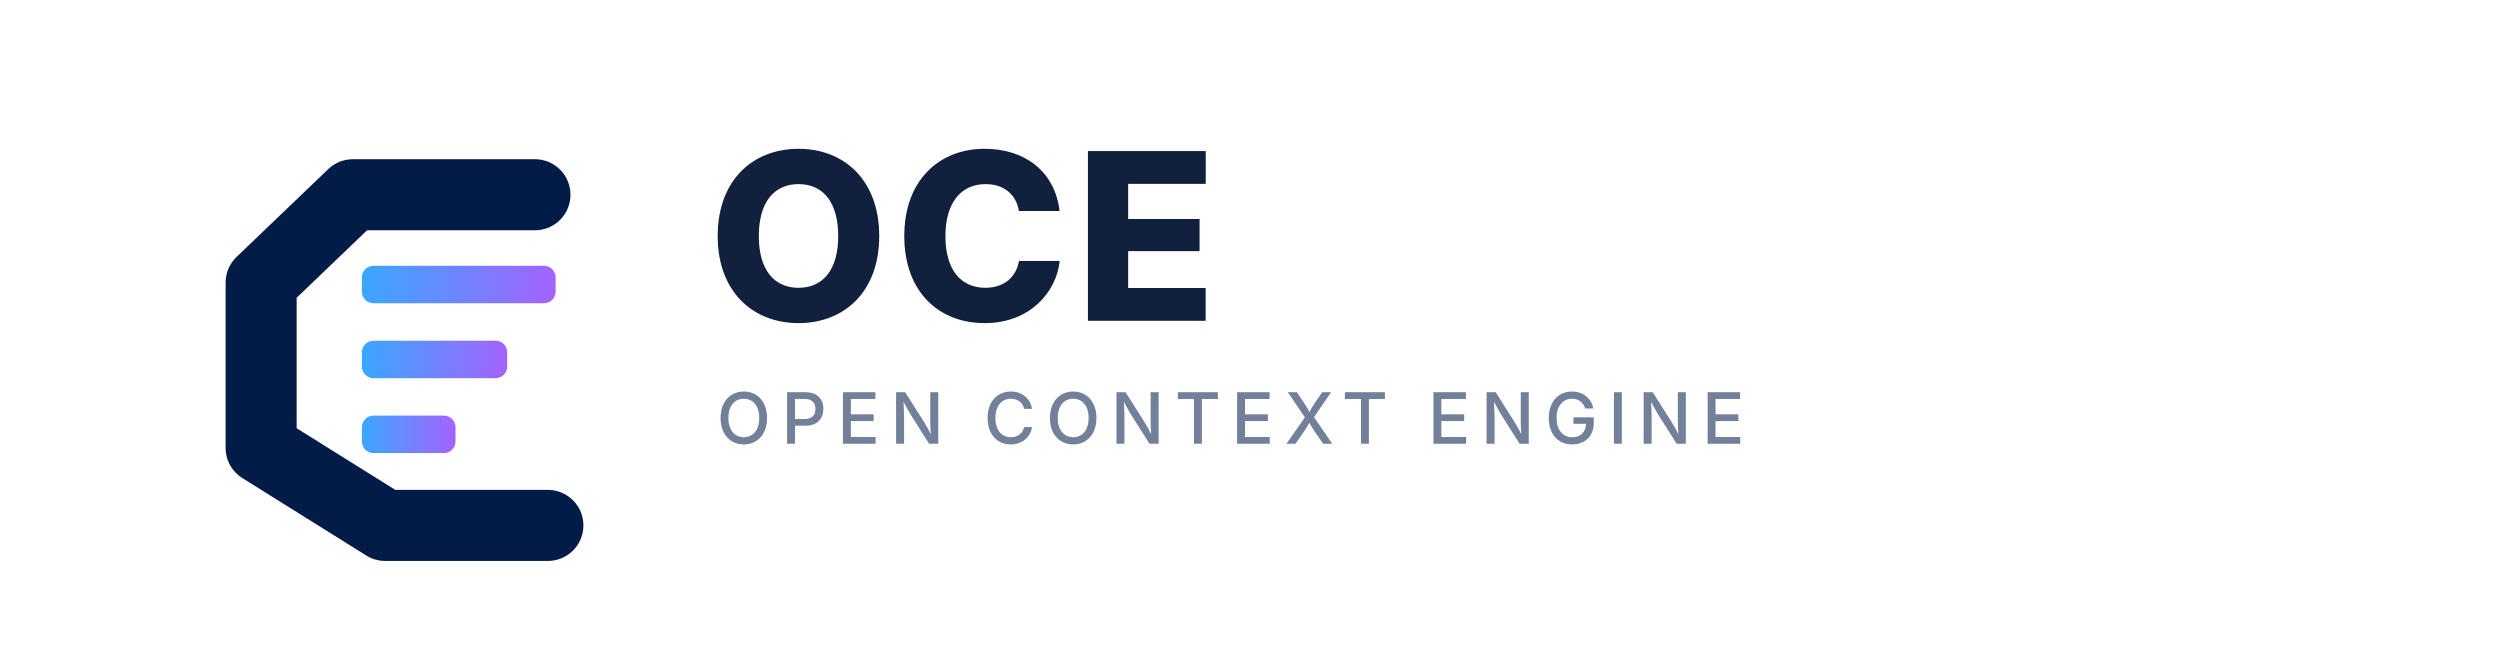
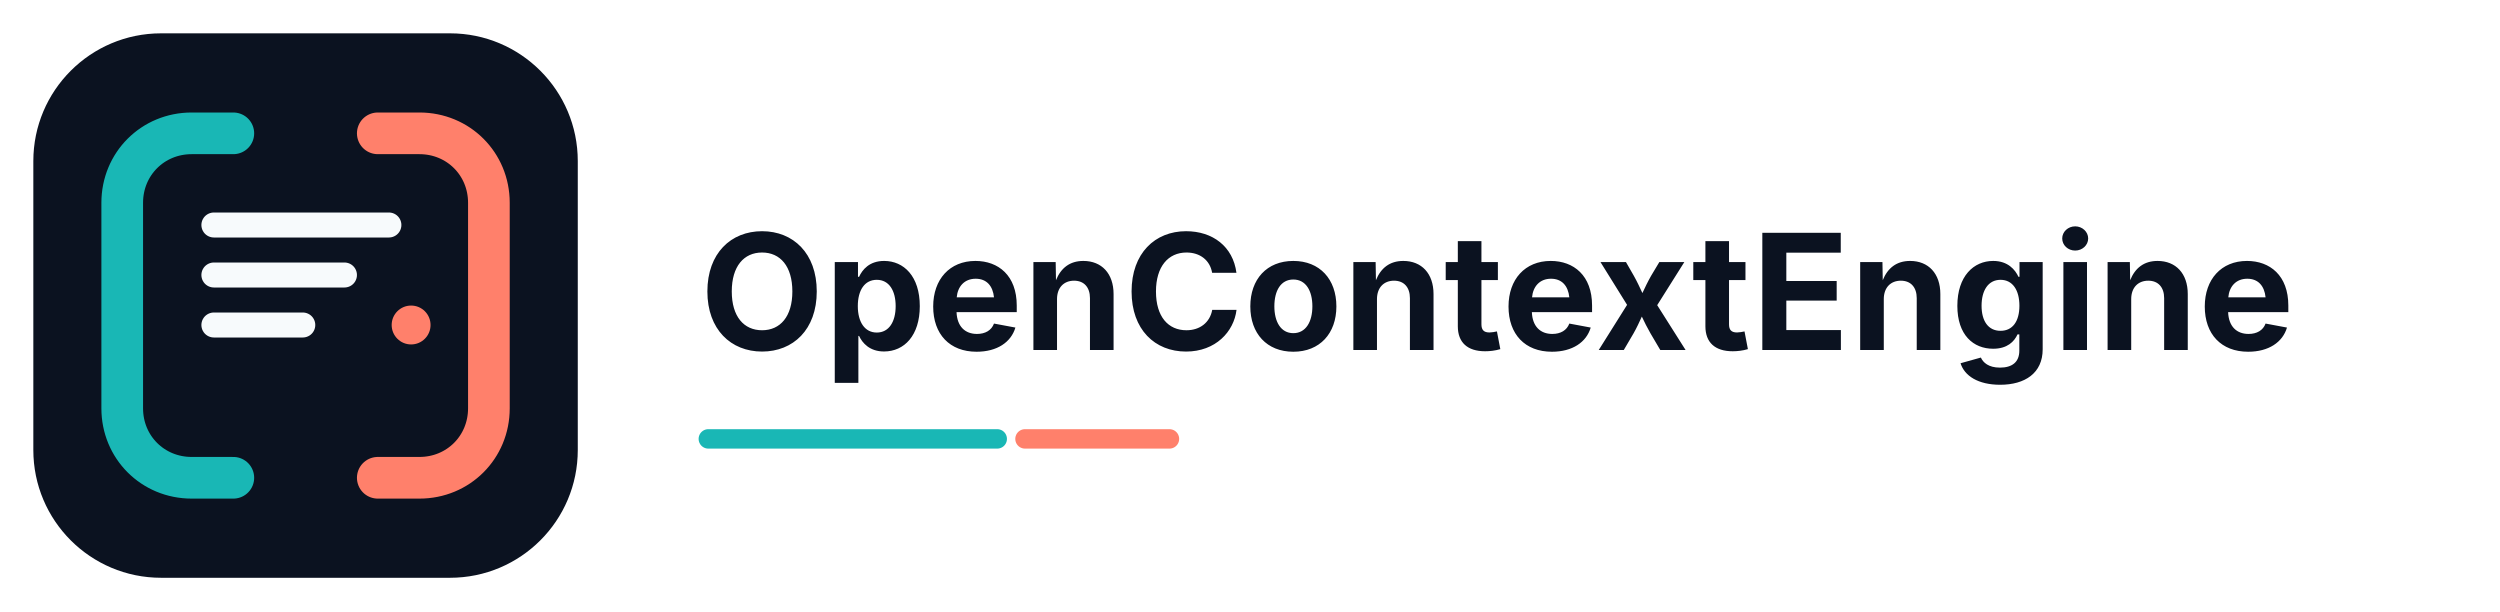
- <svg xmlns="http://www.w3.org/2000/svg" width="1200" height="320" viewBox="0 0 1200 320" role="img" aria-labelledby="title desc">
-   <defs>
-     <linearGradient id="context-gradient" x1="0%" y1="0%" x2="100%" y2="0%">
-       <stop offset="0%" stop-color="#3AA7FF" />
-       <stop offset="100%" stop-color="#A462FF" />
-     </linearGradient>
-   </defs>
-   <g transform="translate(28,-2) scale(0.31)">
-     <path d="M738 308 L456 308 L314 444 L314 700 L506 820 L758 820" fill="none" stroke="#031B47" stroke-width="110" stroke-linecap="round" stroke-linejoin="round" />
-     <rect x="470" y="418" width="300" height="58" rx="18" fill="url(#context-gradient)" />
-     <rect x="470" y="534" width="225" height="58" rx="18" fill="url(#context-gradient)" />
-     <rect x="470" y="650" width="145" height="58" rx="18" fill="url(#context-gradient)" />
-   </g>
-   <text x="340" y="154" fill="#10203D" font-family="Inter, ui-sans-serif, system-ui, -apple-system, BlinkMacSystemFont, &quot;Segoe UI&quot;, sans-serif" font-size="112" font-weight="800" letter-spacing="3">OCE</text>
-   <text x="344" y="213" fill="#72809A" font-family="Inter, ui-sans-serif, system-ui, -apple-system, BlinkMacSystemFont, &quot;Segoe UI&quot;, sans-serif" font-size="34" font-weight="500" letter-spacing="5">OPEN CONTEXT ENGINE</text>
+ <svg xmlns="http://www.w3.org/2000/svg" width="900" height="220" viewBox="0 0 900 220" role="img" aria-labelledby="title desc">
+   <rect x="12" y="12" width="196" height="196" rx="46" fill="#0B1220" />
+   <path d="M84 48H69c-14 0-25 11-25 25v74c0 14 11 25 25 25h15" fill="none" stroke="#19B7B5" stroke-width="15" stroke-linecap="round" />
+   <path d="M136 48h15c14 0 25 11 25 25v74c0 14-11 25-25 25h-15" fill="none" stroke="#FF806B" stroke-width="15" stroke-linecap="round" />
+   <path d="M77 81h63M77 99h47M77 117h32" fill="none" stroke="#F7FAFC" stroke-width="9" stroke-linecap="round" />
+   <circle cx="148" cy="117" r="7" fill="#FF806B" />
+   <text x="252" y="126" fill="#0B1220" font-family="Inter, ui-sans-serif, system-ui, -apple-system, BlinkMacSystemFont, &quot;Segoe UI&quot;, sans-serif" font-size="58" font-weight="700" letter-spacing="0.2">OpenContextEngine</text>
+   <path d="M255 158h104" stroke="#19B7B5" stroke-width="7" stroke-linecap="round" />
+   <path d="M369 158h52" stroke="#FF806B" stroke-width="7" stroke-linecap="round" />
</svg>
